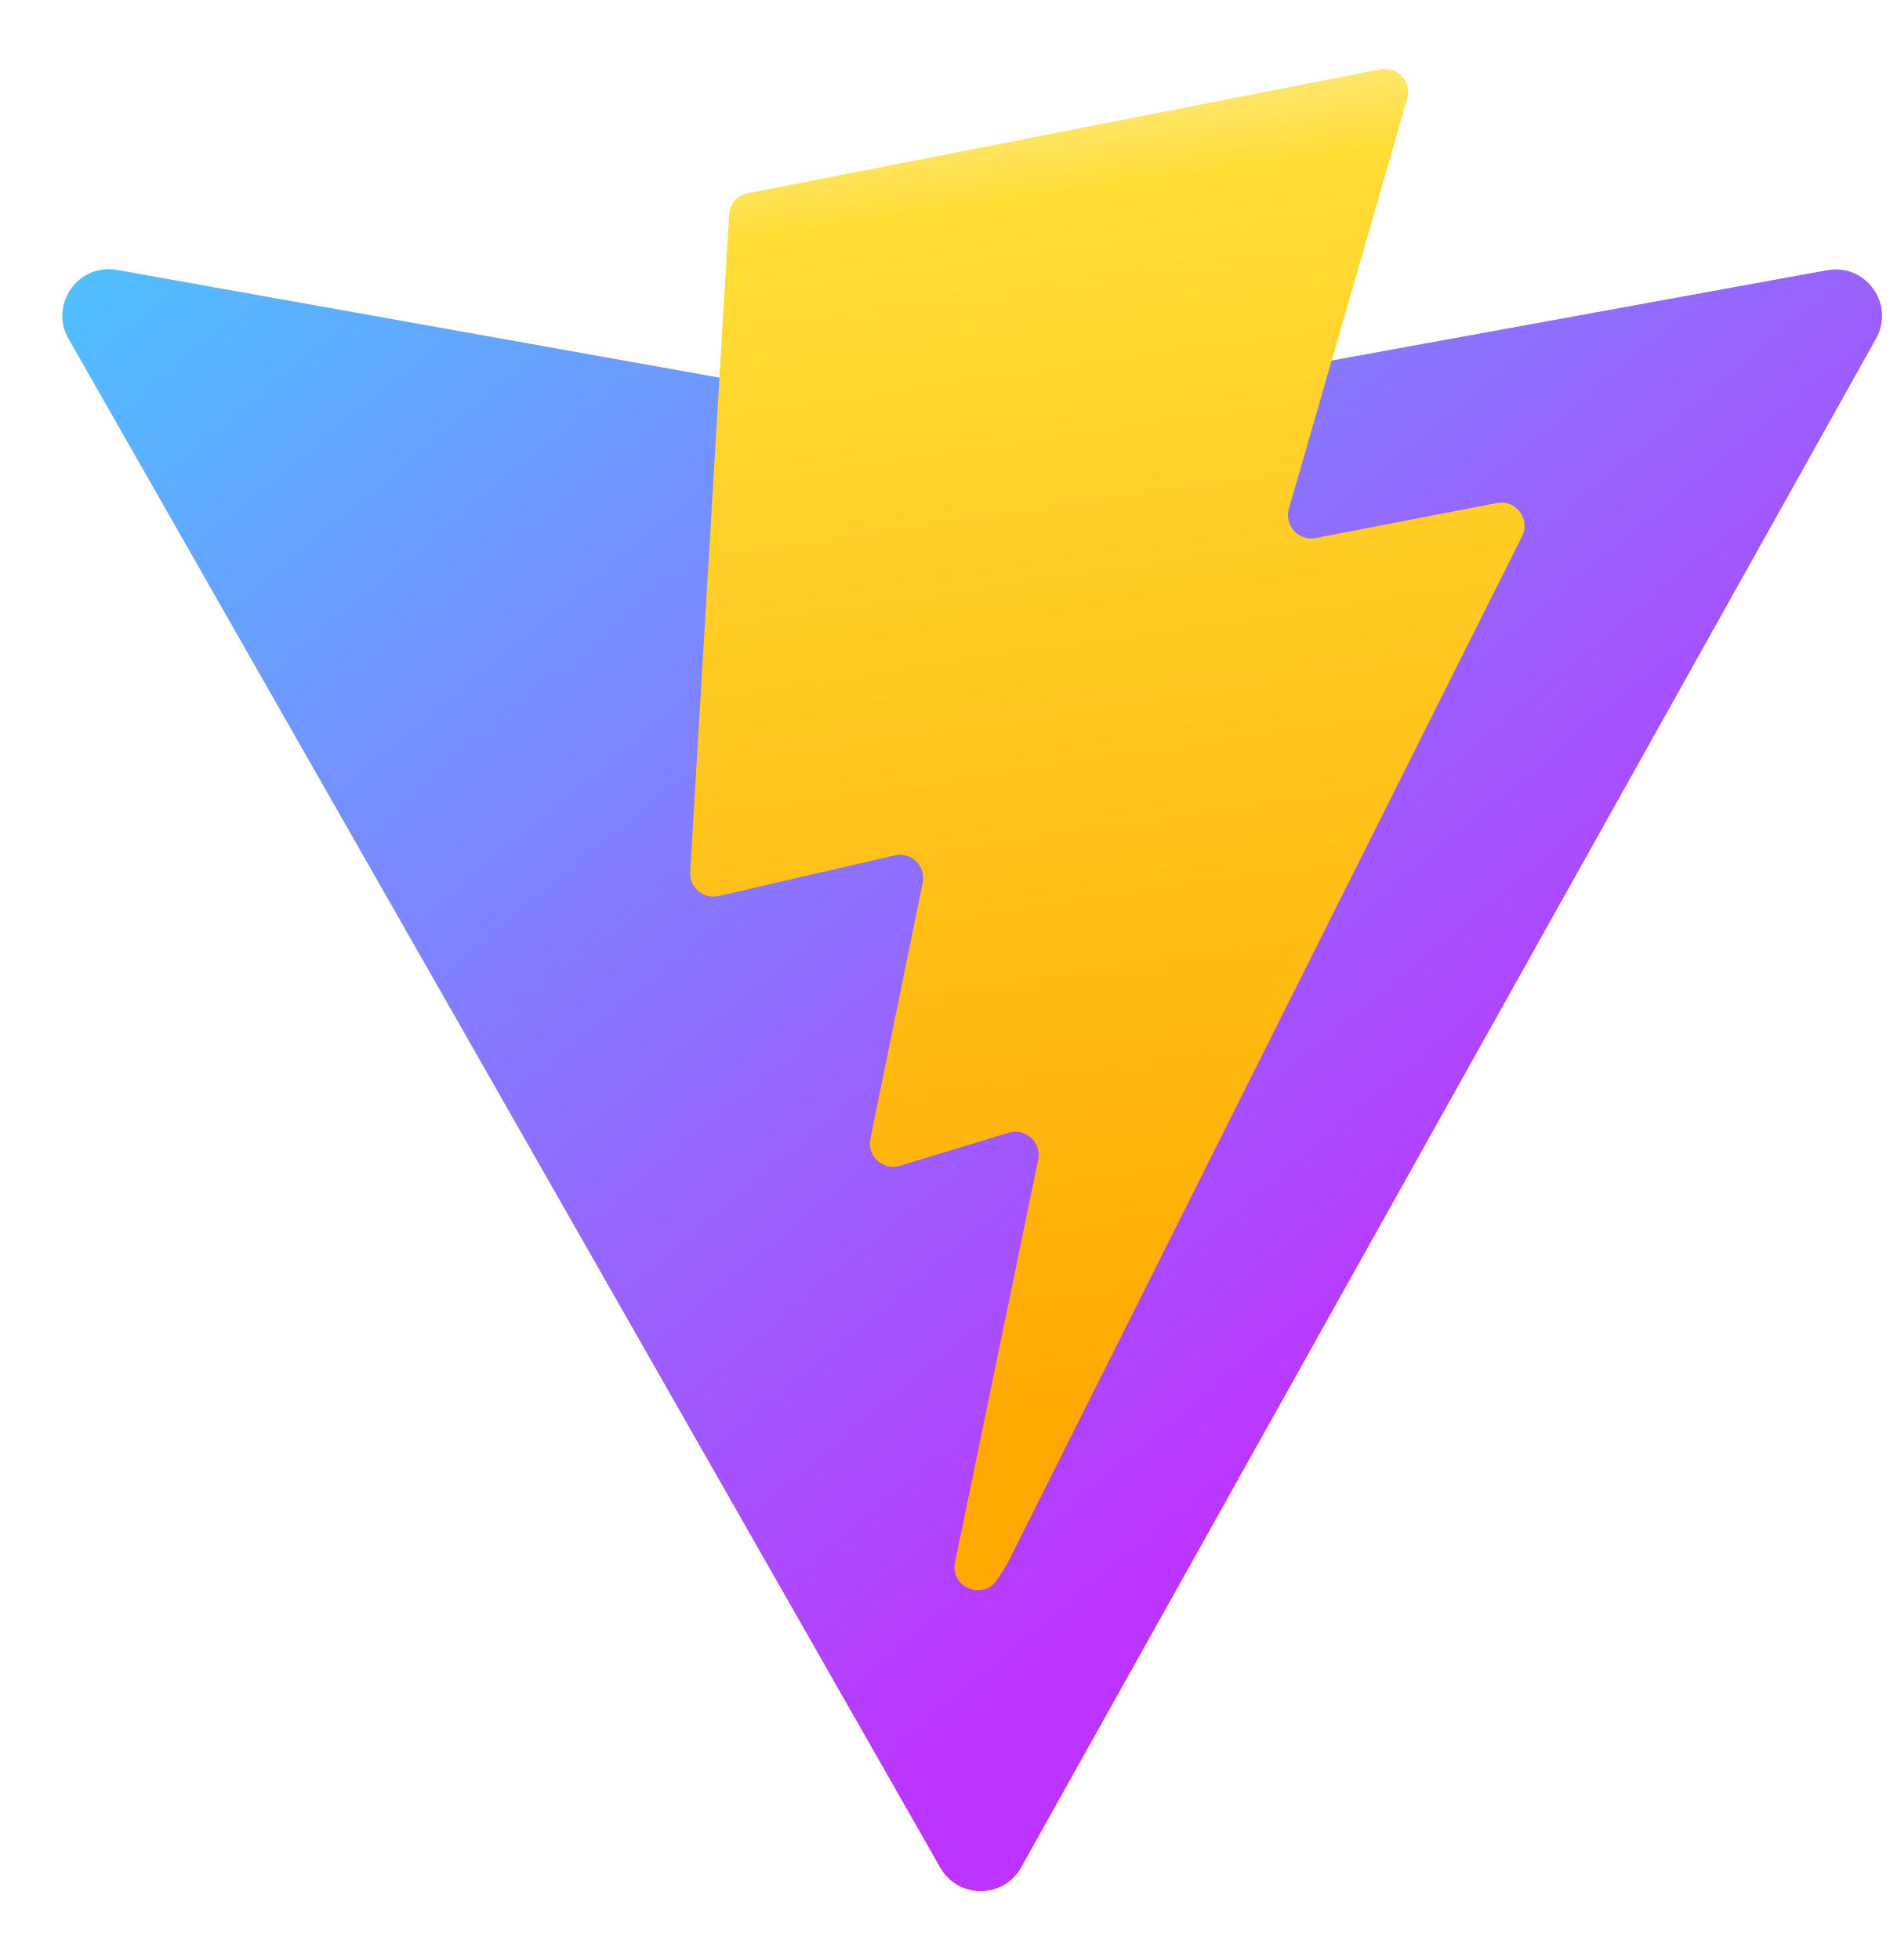
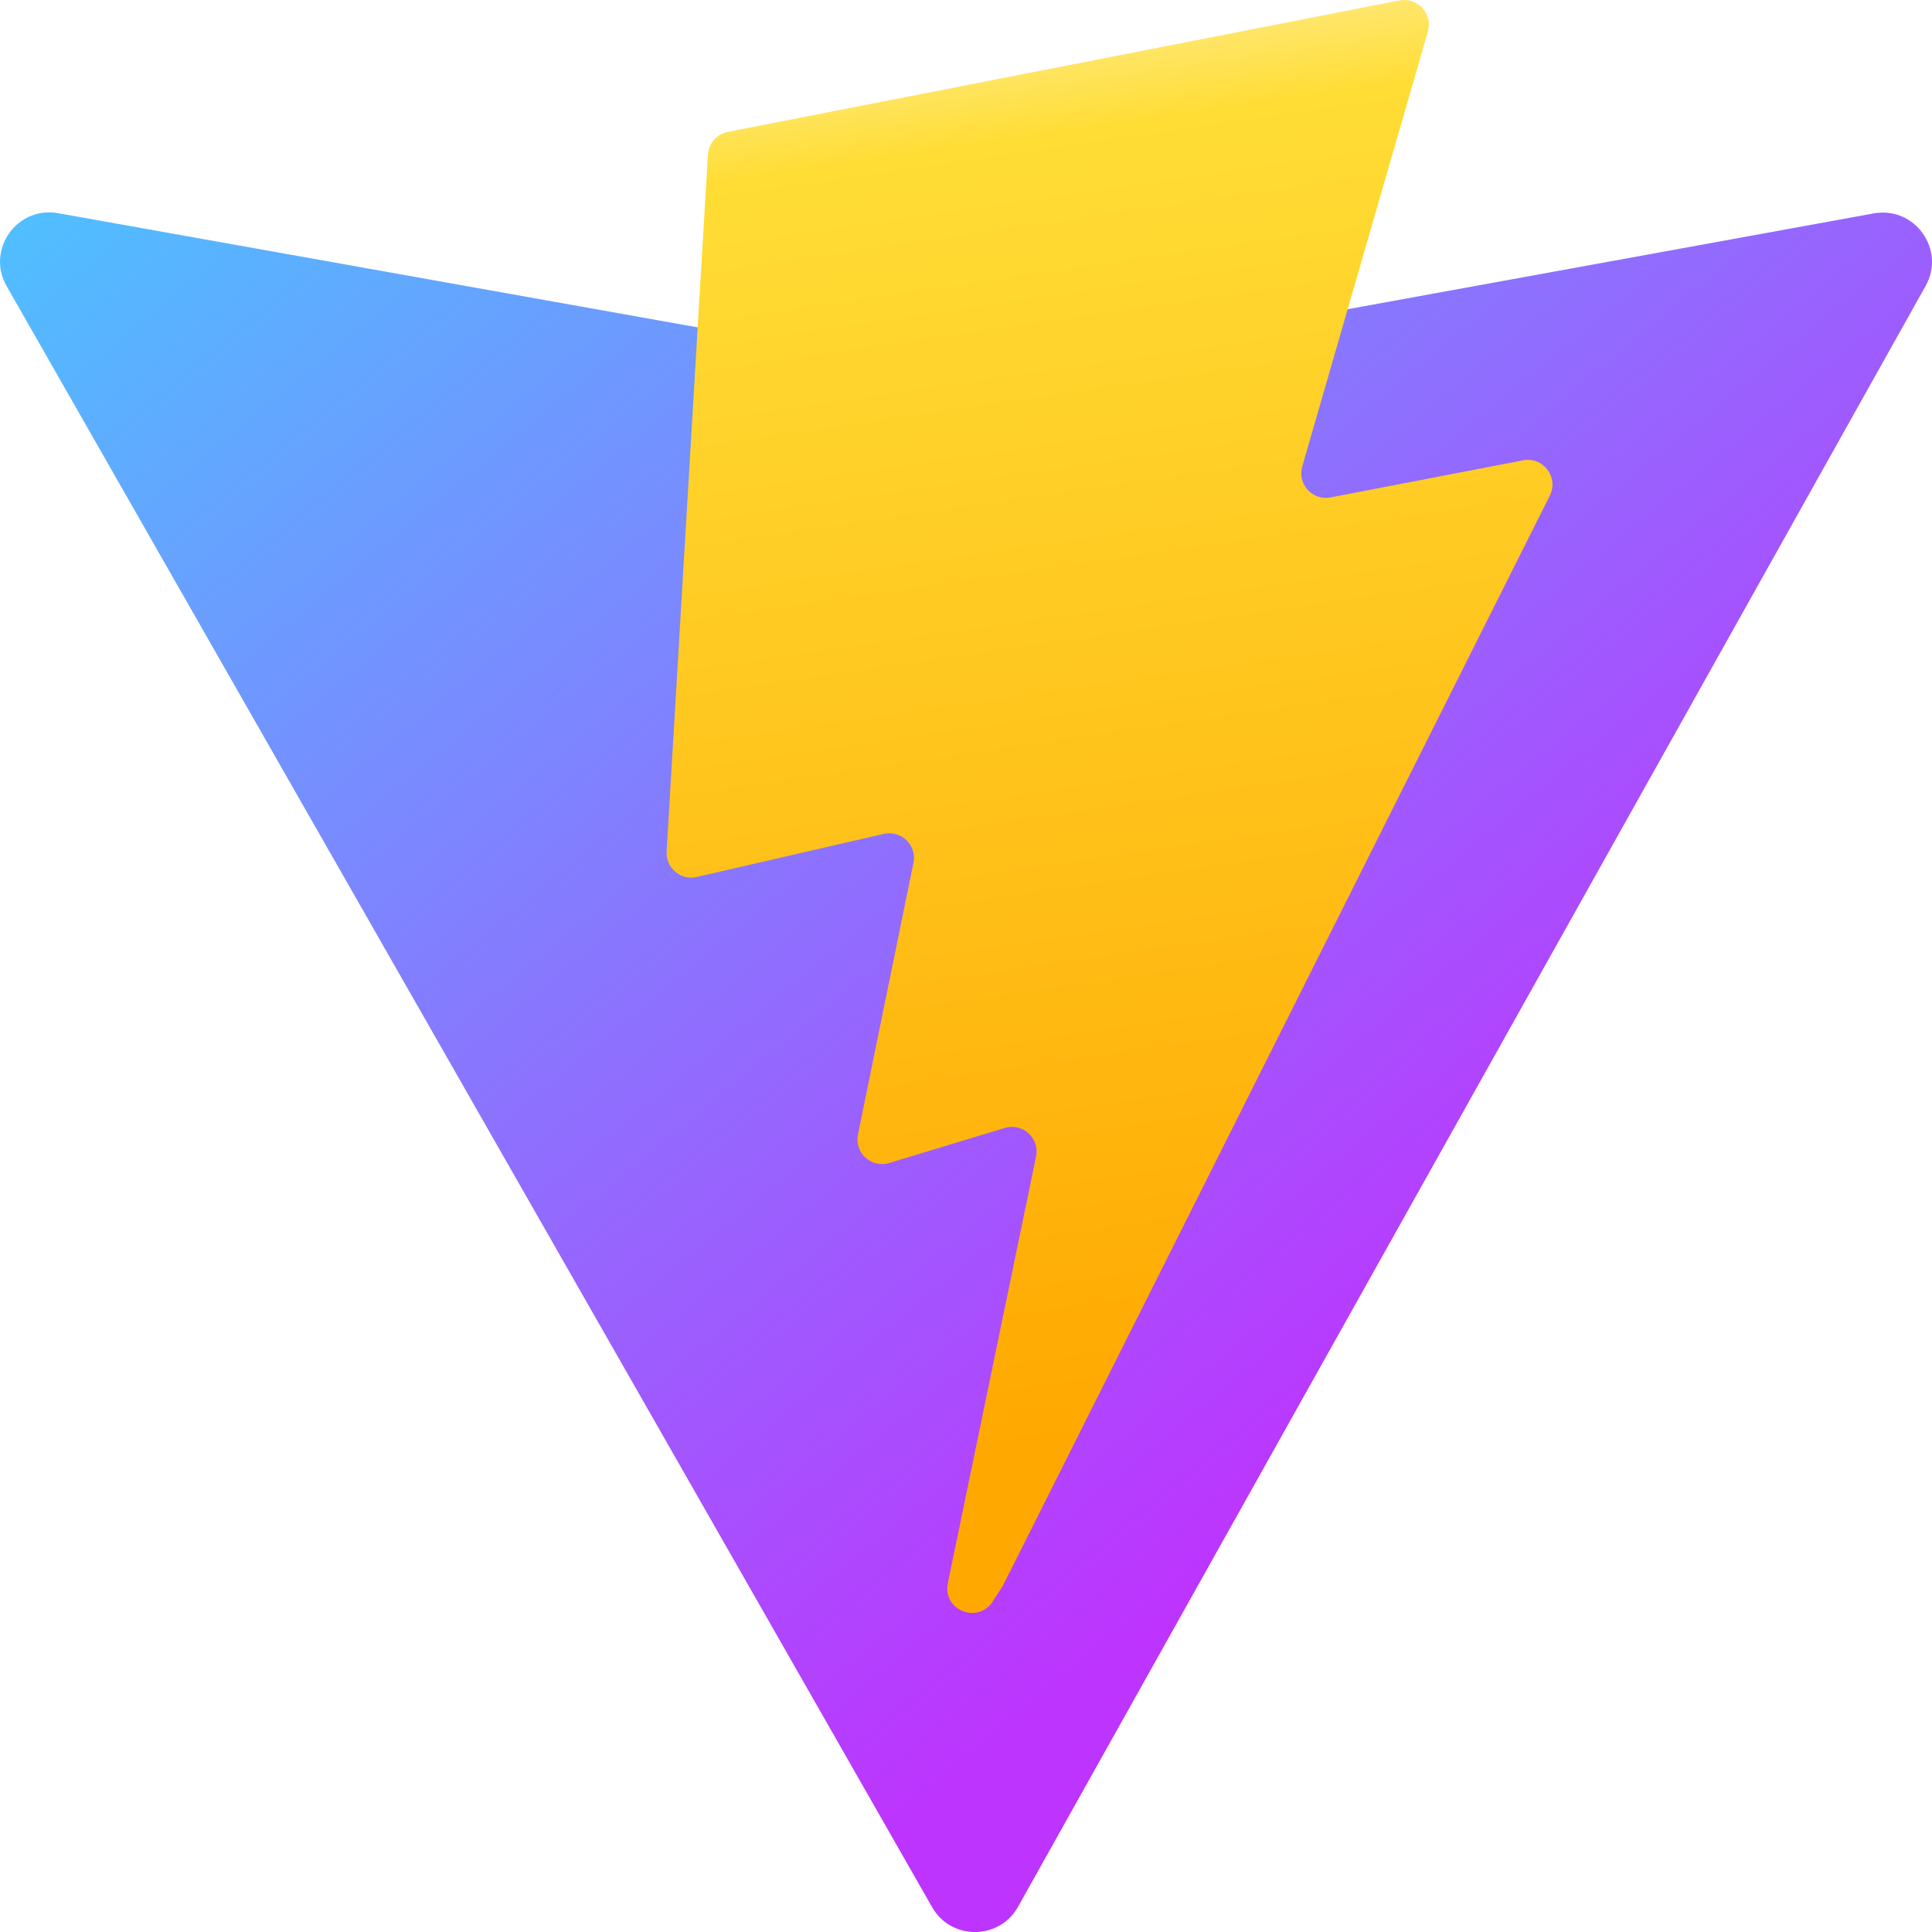
- <svg xmlns="http://www.w3.org/2000/svg" width="27" height="28" viewBox="0 0 27 28" fill="none">
-   <path d="M26.804 4.837L14.59 26.677C14.338 27.127 13.69 27.13 13.434 26.681L0.979 4.839C0.7 4.35 1.118 3.758 1.672 3.856L13.899 6.042C13.977 6.056 14.056 6.056 14.134 6.042L26.105 3.86C26.658 3.759 27.078 4.347 26.804 4.837Z" fill="url(#paint0_linear_169_592)" />
-   <path d="M19.723 0.99L10.684 2.761C10.612 2.775 10.547 2.813 10.498 2.868C10.45 2.924 10.421 2.994 10.417 3.067L9.861 12.457C9.848 12.678 10.051 12.85 10.267 12.8L12.783 12.22C13.019 12.165 13.232 12.373 13.183 12.609L12.435 16.27C12.385 16.517 12.617 16.727 12.857 16.654L14.411 16.182C14.652 16.109 14.884 16.32 14.833 16.567L13.645 22.318C13.57 22.677 14.049 22.873 14.248 22.565L14.382 22.359L21.747 7.661C21.87 7.415 21.657 7.134 21.387 7.186L18.797 7.686C18.553 7.733 18.346 7.507 18.415 7.268L20.106 1.408C20.174 1.169 19.966 0.942 19.723 0.99Z" fill="url(#paint1_linear_169_592)" />
+ <svg xmlns="http://www.w3.org/2000/svg" width="26" height="26" viewBox="0 0 26 26" fill="none">
+   <path d="M25.914 3.848L13.7 25.661C13.448 26.111 12.8 26.114 12.544 25.666L0.089 3.85C-0.19 3.362 0.228 2.77 0.782 2.869L13.009 5.052C13.087 5.066 13.167 5.066 13.245 5.052L25.215 2.872C25.768 2.772 26.188 3.359 25.914 3.848Z" fill="url(#paint0_linear_194_801)" />
+   <path d="M18.833 0.006L9.795 1.775C9.722 1.789 9.657 1.827 9.608 1.882C9.56 1.938 9.531 2.008 9.527 2.081L8.971 11.459C8.958 11.68 9.161 11.852 9.377 11.802L11.893 11.222C12.129 11.168 12.342 11.375 12.293 11.611L11.546 15.268C11.495 15.514 11.727 15.724 11.967 15.651L13.521 15.18C13.762 15.106 13.994 15.318 13.943 15.564L12.755 21.307C12.681 21.666 13.159 21.862 13.358 21.554L13.492 21.349L20.857 6.669C20.98 6.423 20.767 6.143 20.497 6.195L17.907 6.694C17.663 6.741 17.456 6.515 17.525 6.277L19.216 0.424C19.284 0.185 19.077 -0.041 18.833 0.006Z" fill="url(#paint1_linear_194_801)" />
  <defs>
-     <linearGradient id="paint0_linear_169_592" x1="0.675" y1="0.119" x2="18.241" y2="21.353" gradientUnits="userSpaceOnUse">
+     <linearGradient id="paint0_linear_194_801" x1="-0.215" y1="-0.864" x2="17.325" y2="20.366" gradientUnits="userSpaceOnUse">
      <stop stop-color="#41D1FF" />
      <stop offset="1" stop-color="#BD34FE" />
    </linearGradient>
-     <linearGradient id="paint1_linear_169_592" x1="13.196" y1="1.471" x2="15.946" y2="20.333" gradientUnits="userSpaceOnUse">
+     <linearGradient id="paint1_linear_194_801" x1="12.306" y1="0.487" x2="15.049" y2="19.326" gradientUnits="userSpaceOnUse">
      <stop stop-color="#FFEA83" />
      <stop offset="0.083" stop-color="#FFDD35" />
      <stop offset="1" stop-color="#FFA800" />
    </linearGradient>
  </defs>
</svg>
